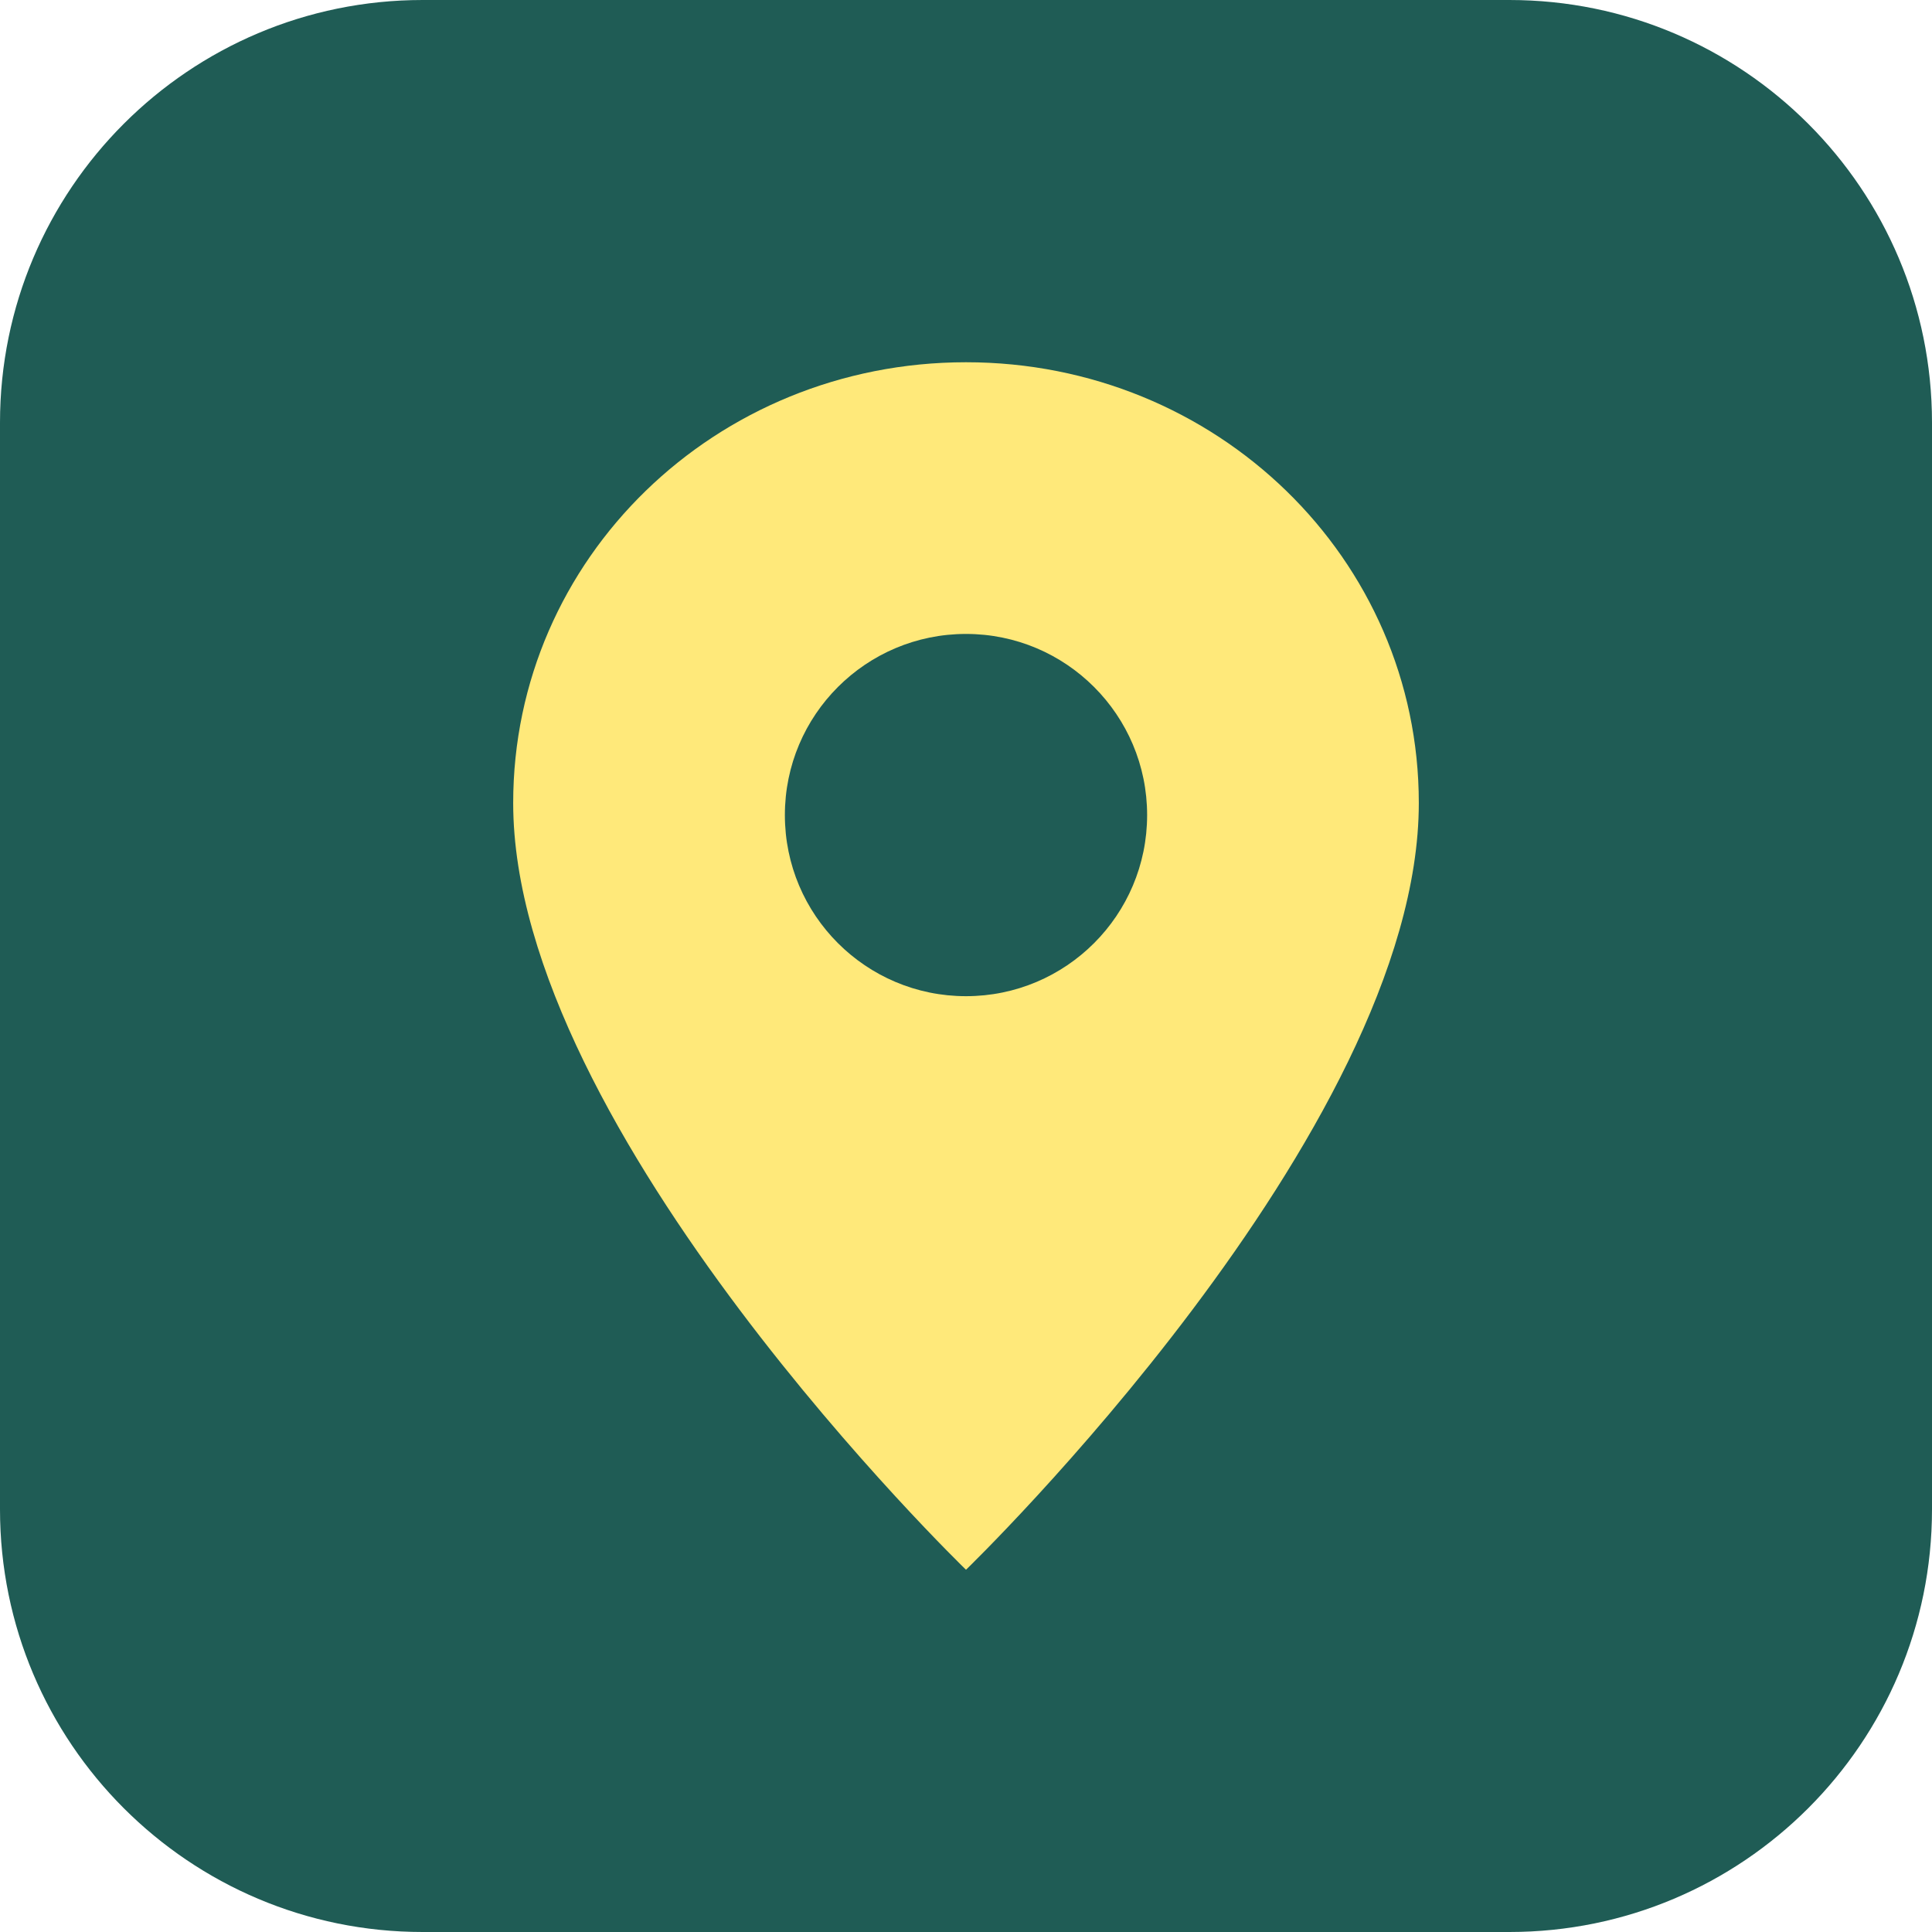
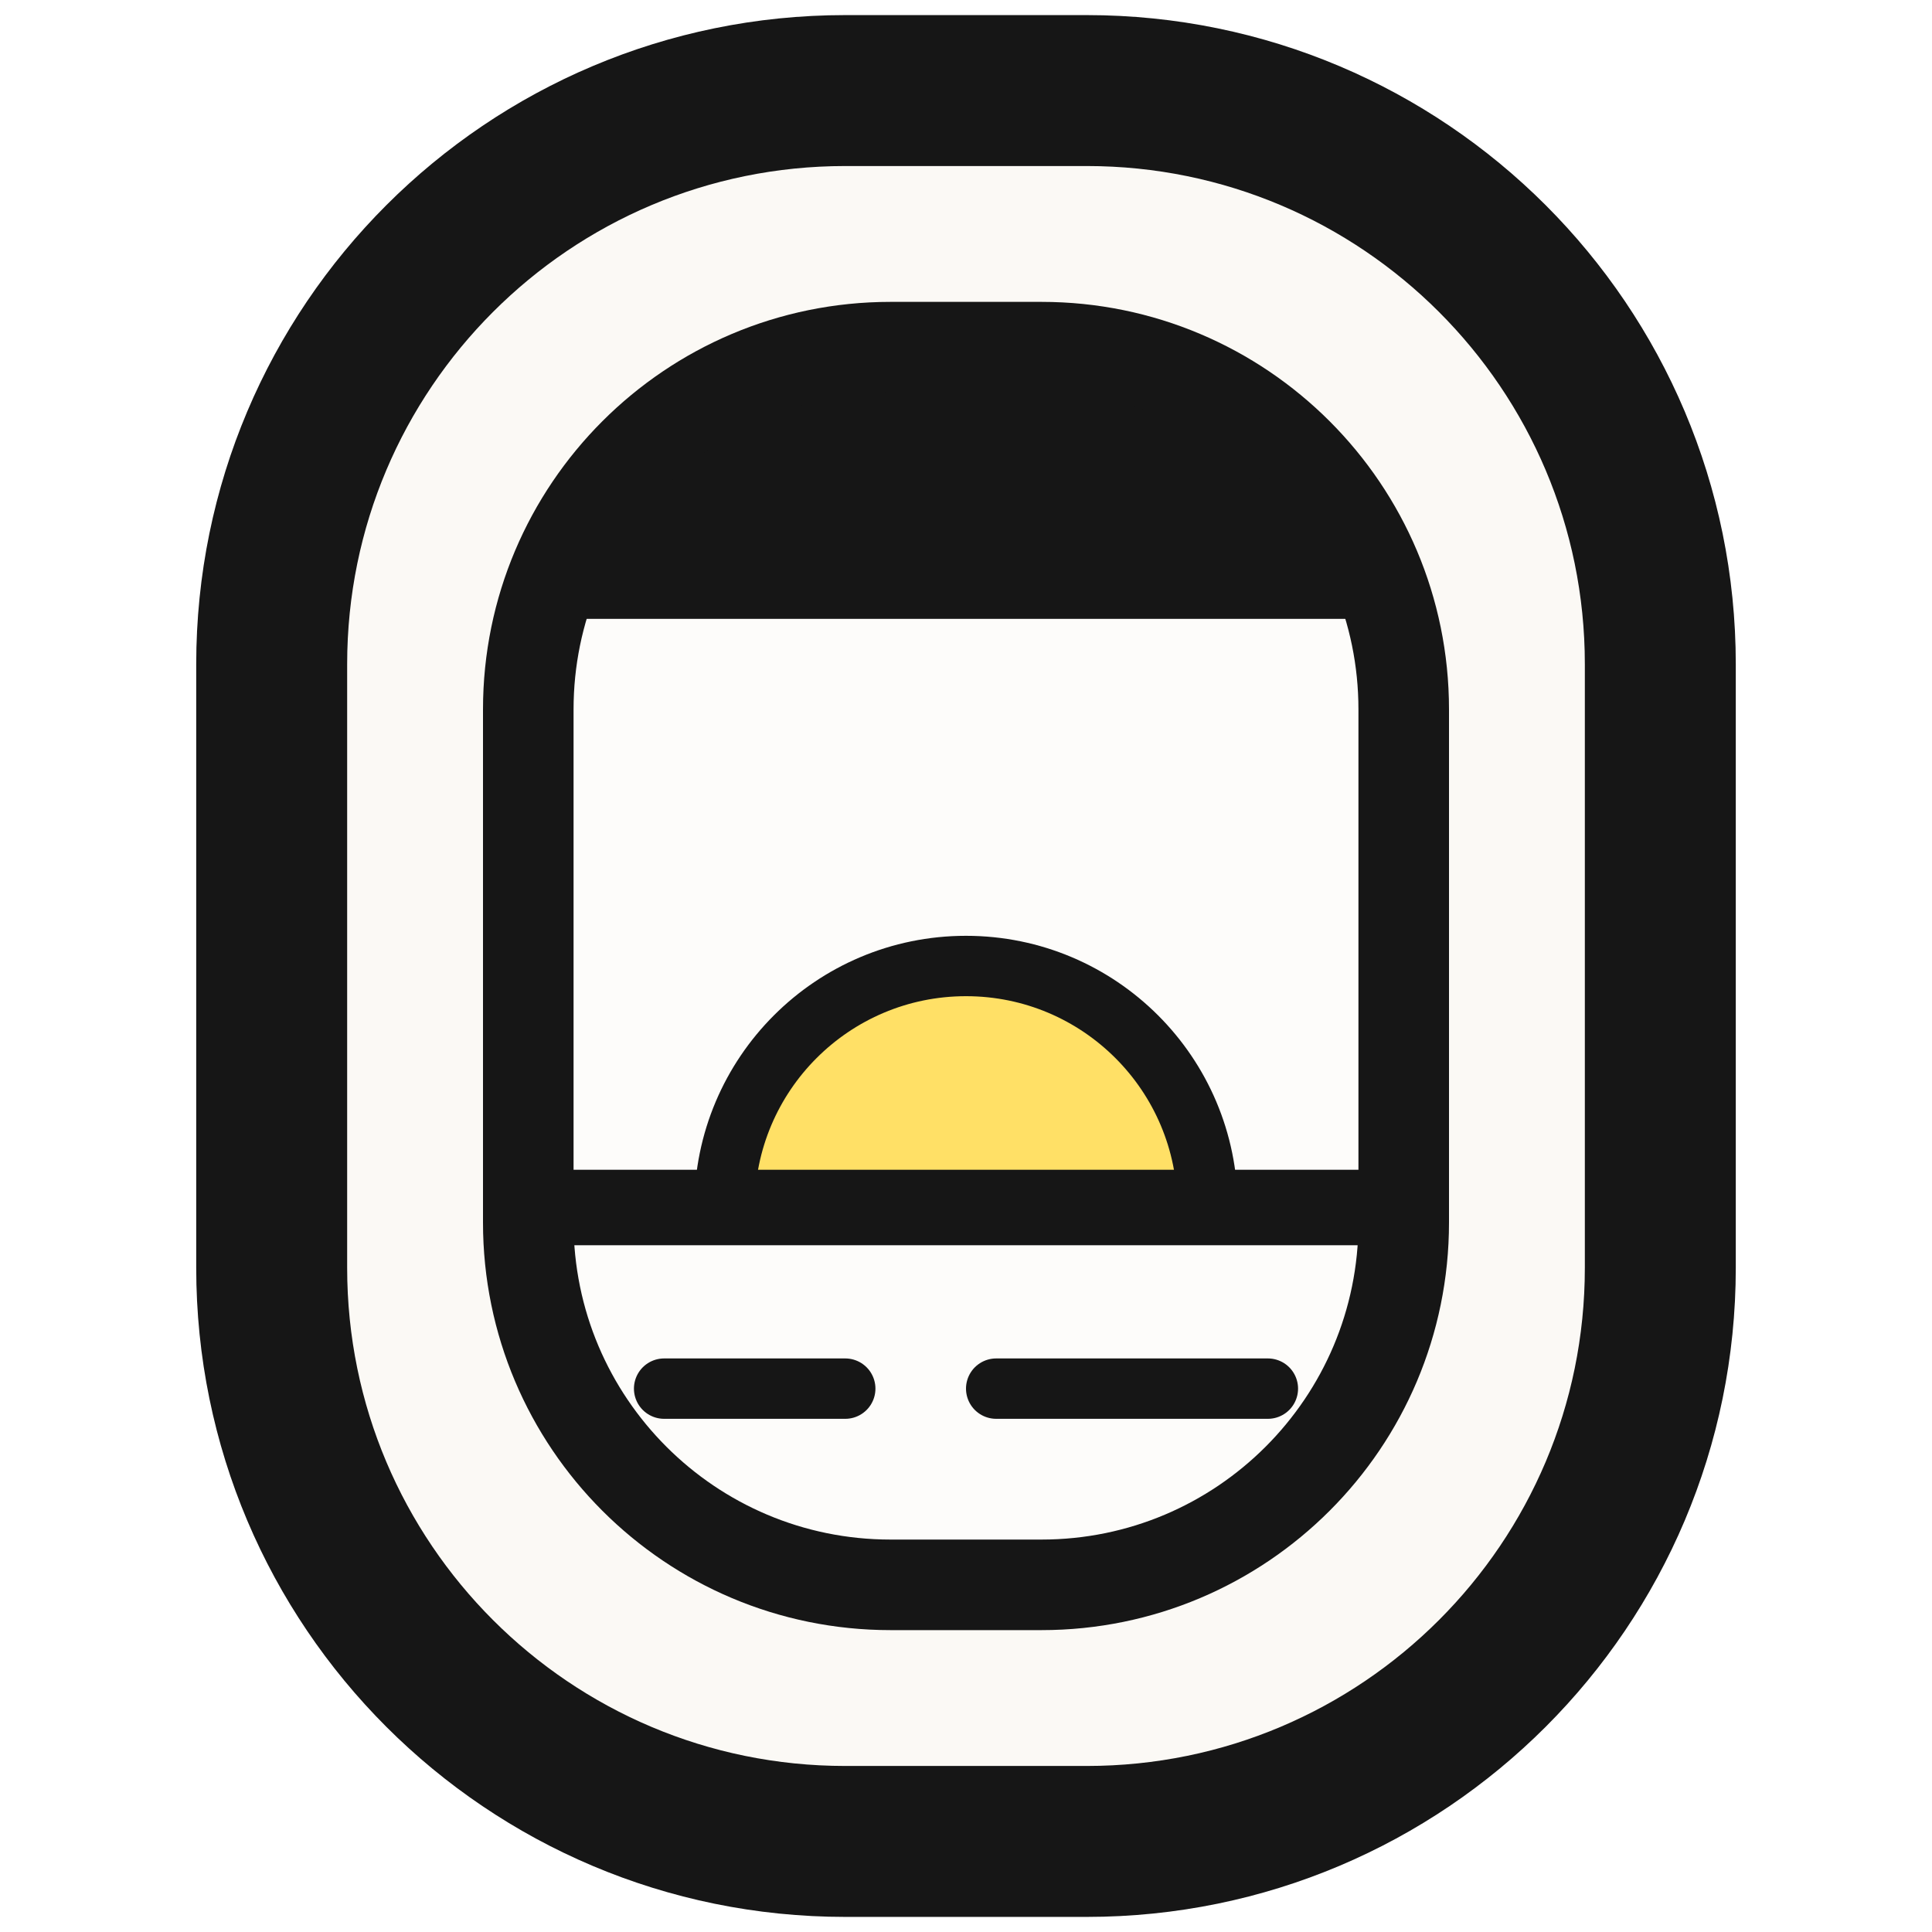
<svg xmlns="http://www.w3.org/2000/svg" viewBox="0 0 64 64">
-   <rect width="64" height="64" rx="14" fill="#1f5c55" />
-   <path d="M32 12c-8.3 0-15 6.5-15 14.6C17 37.5 32 52 32 52s15-14.5 15-25.4C47 18.5 40.3 12 32 12z" fill="#ffe97a" />
-   <circle cx="32" cy="27" r="6" fill="#1f5c55" />
+   <rect x="9" y="3" width="46" height="58" rx="19" fill="#fbf9f5" stroke="#161616" stroke-width="5" />
+   <clipPath id="vidrio">
+     <rect x="17.5" y="11.5" width="29" height="41" rx="12" />
+   </clipPath>
+   <g clip-path="url(#vidrio)">
+     <rect x="17.5" y="11.5" width="29" height="41" fill="#fdfcfa" />
+     <rect x="17.5" y="11.5" width="29" height="9" fill="#161616" />
+     <path d="M24 40a8 8 0 0 1 16 0z" fill="#ffe066" stroke="#161616" stroke-width="2" />
+     <path d="M17 40h30" stroke="#161616" stroke-width="2.5" />
+     <path d="M22 46h6M33 46h9" stroke="#161616" stroke-width="2" stroke-linecap="round" />
+   </g>
+   <rect x="17.5" y="11.5" width="29" height="41" rx="12" fill="none" stroke="#161616" stroke-width="3" />
</svg>
